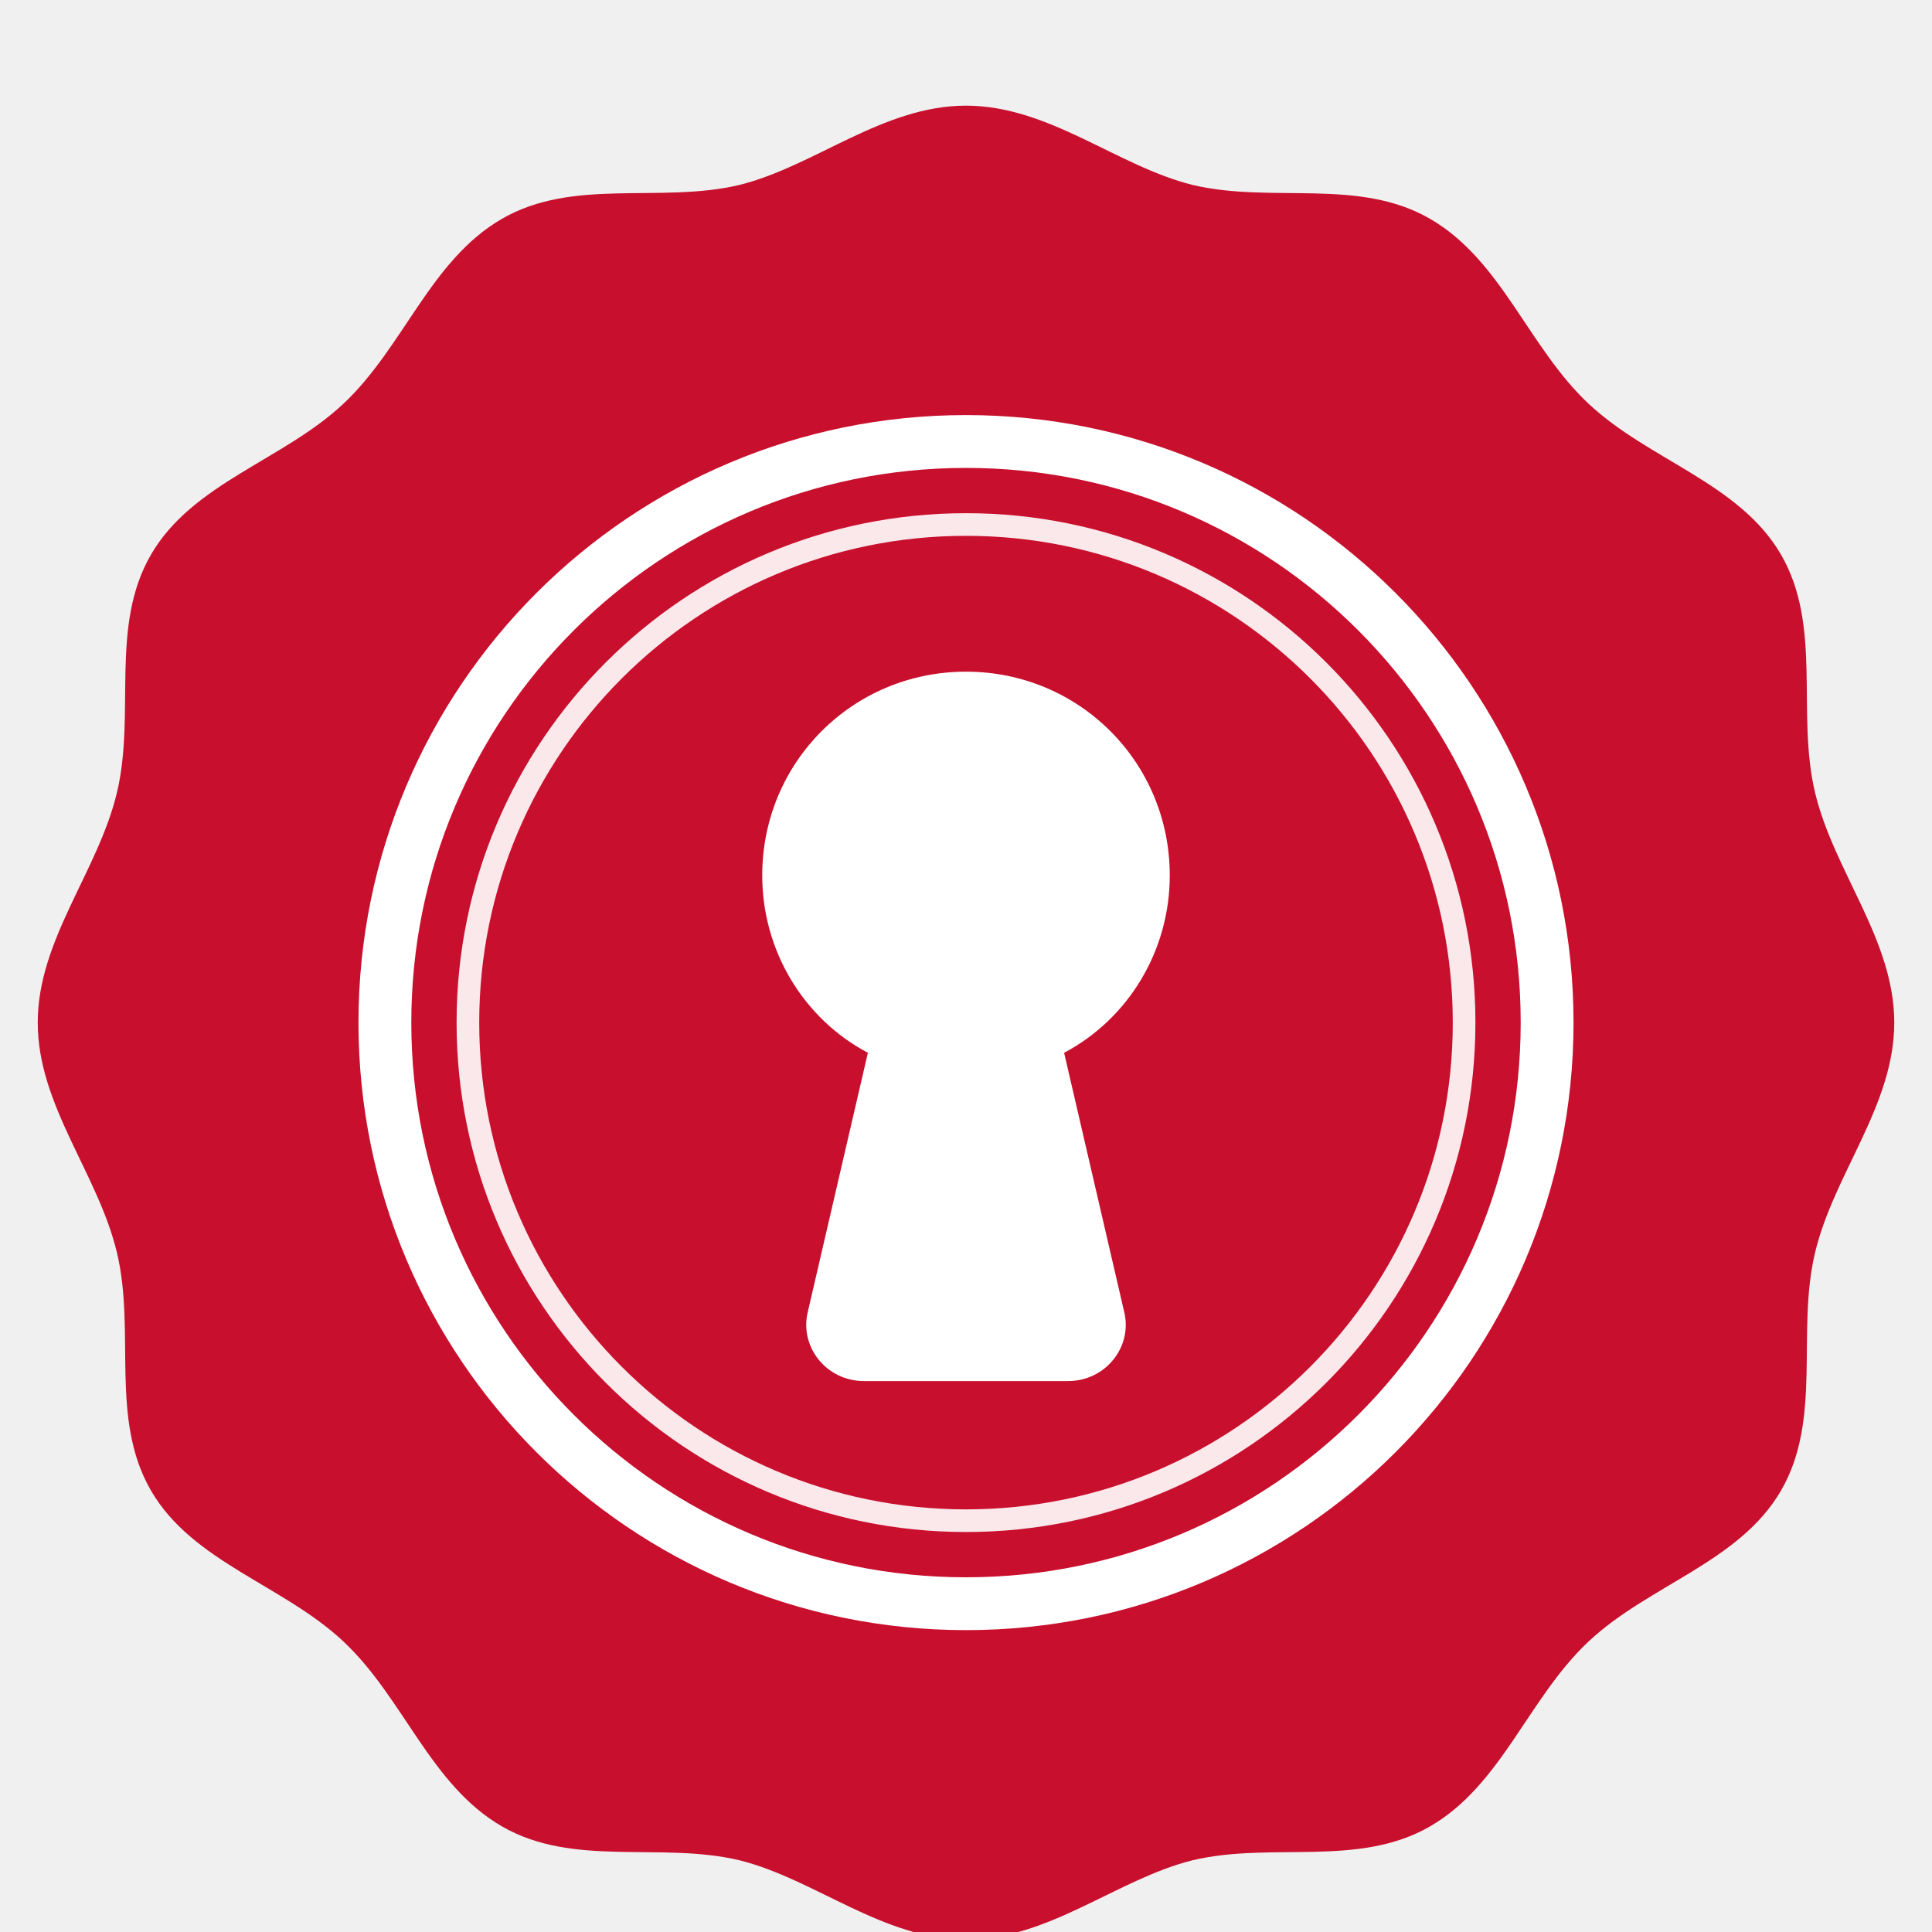
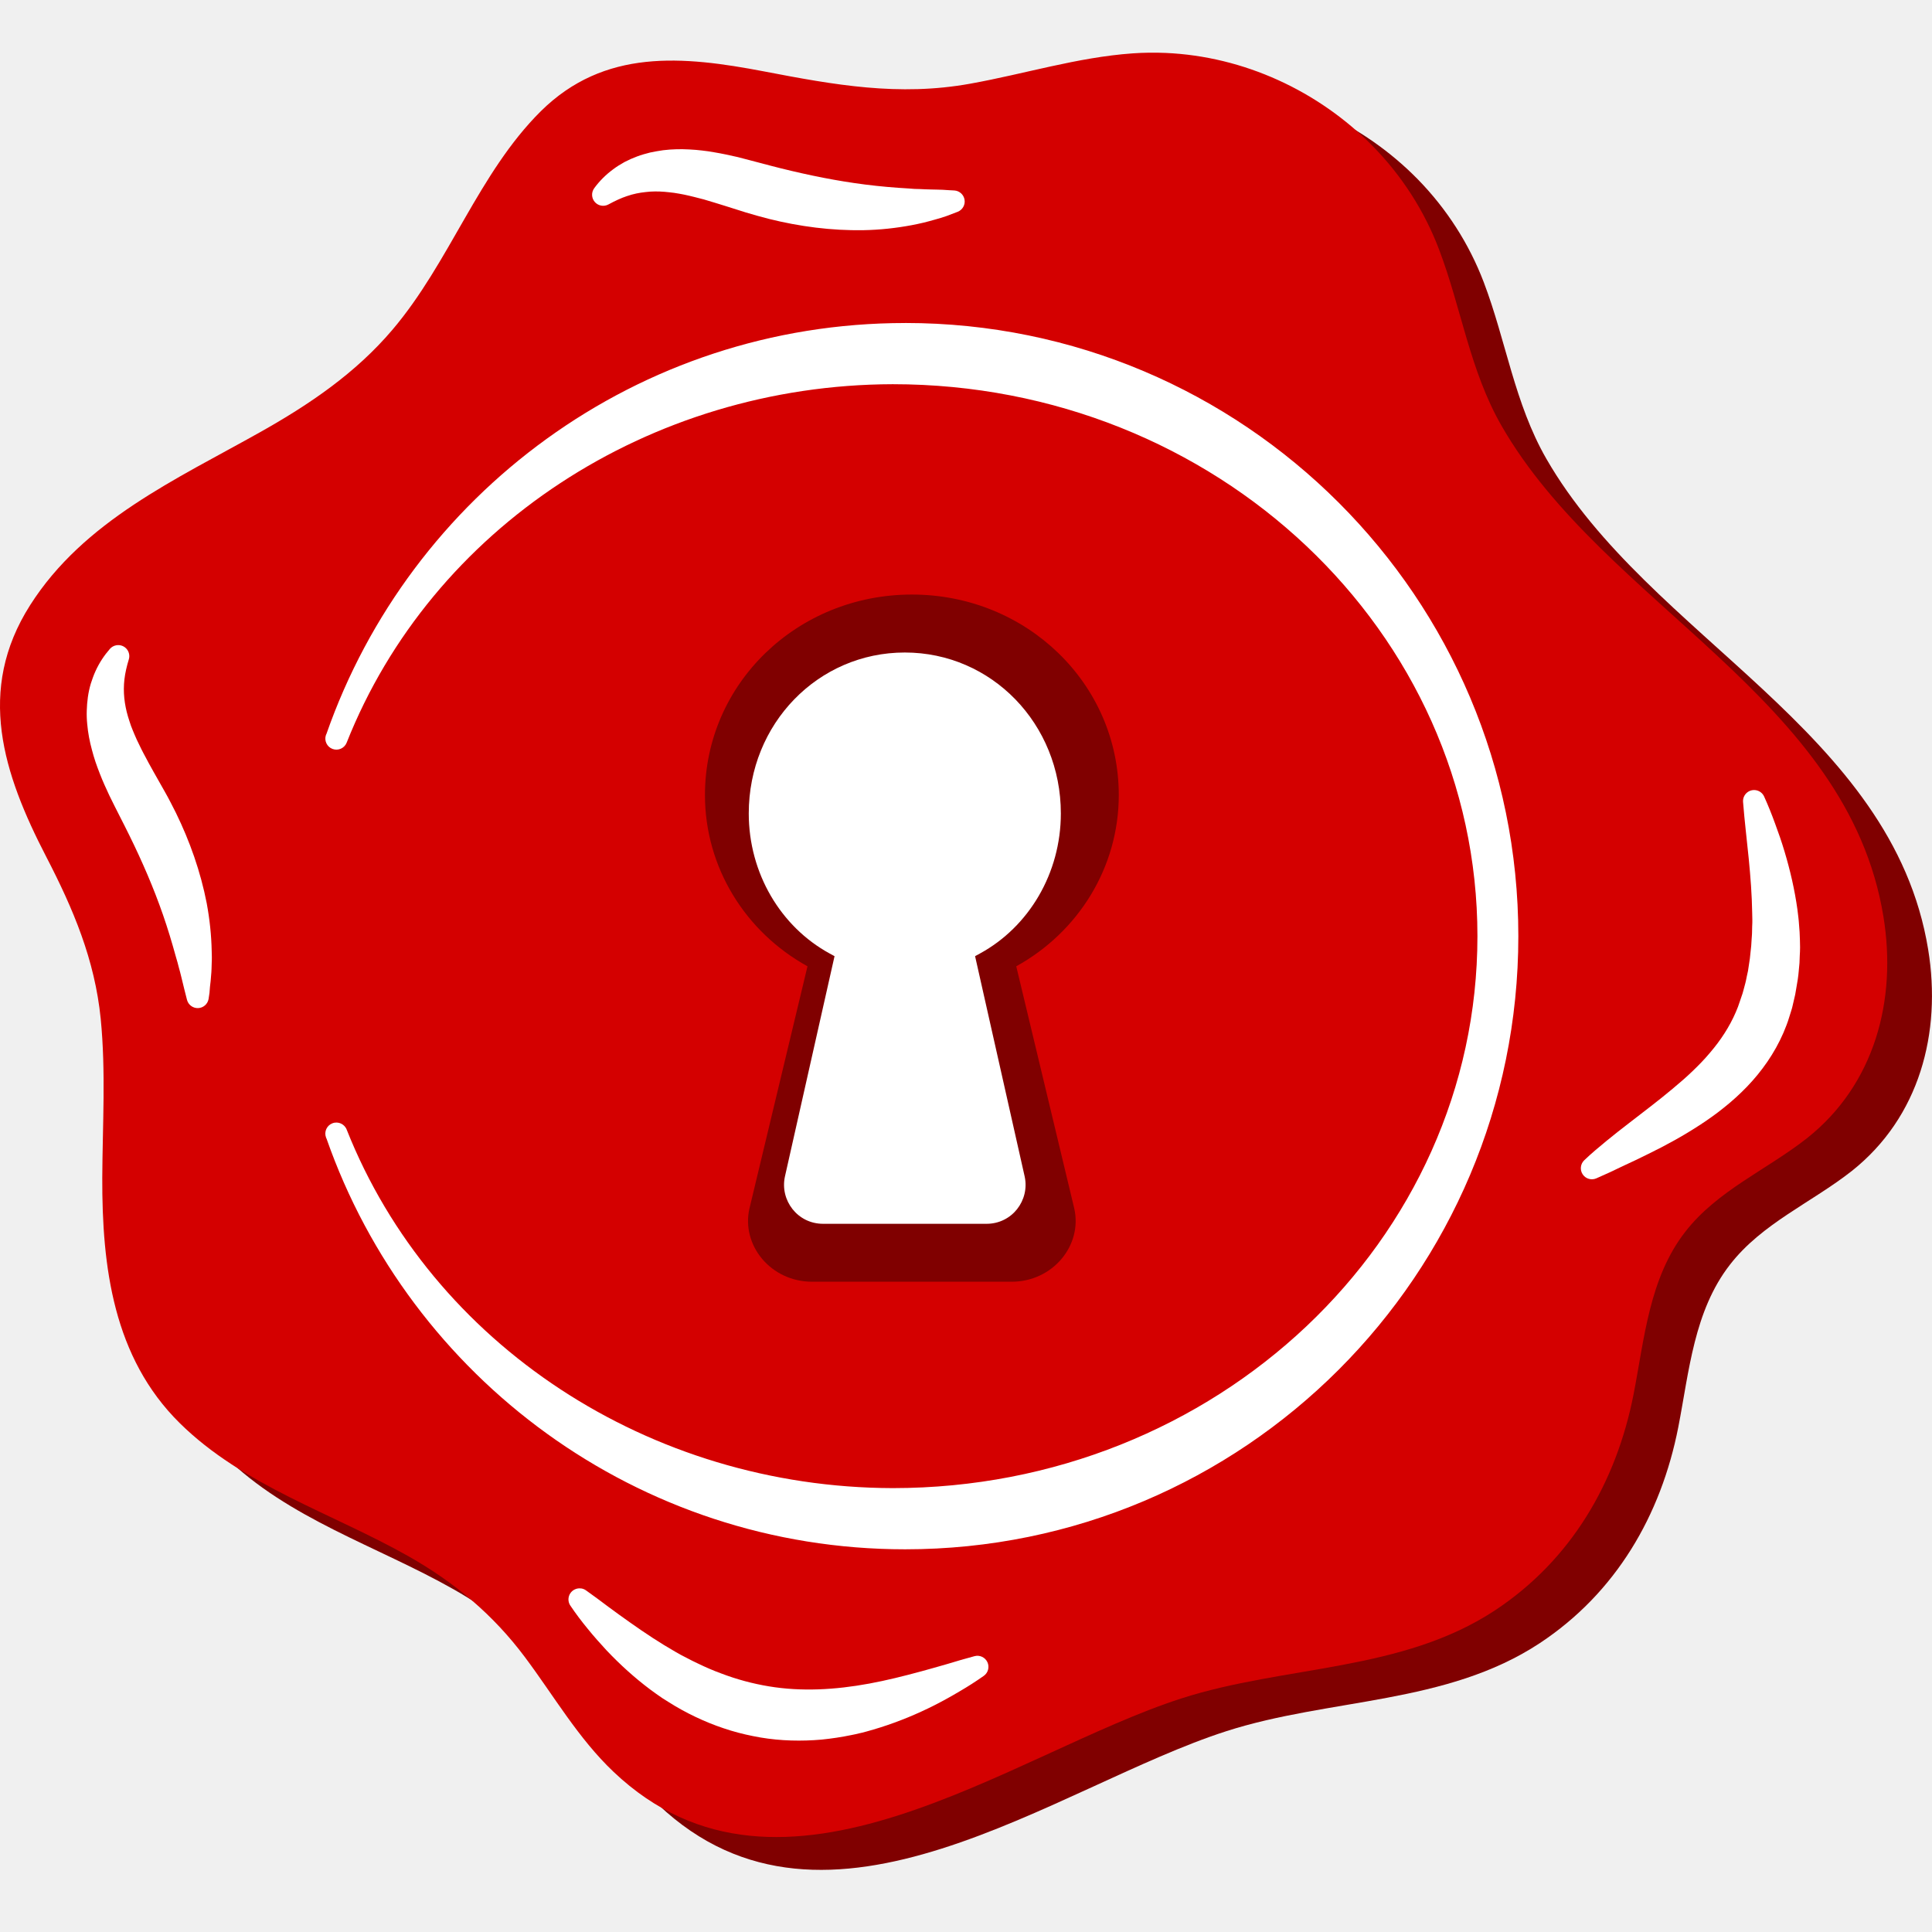
- <svg xmlns="http://www.w3.org/2000/svg" width="512" height="512" viewBox="0 0 512 512" role="img" aria-labelledby="title desc">
-   <path fill="#C8102E" d="     M256 28     C278 28 296 44 316 49     C337 54 360 47 379 58     C398 69 405 92 421 107     C437 122 461 128 472 147     C483 166 476 189 481 210     C486 231 502 249 502 271     C502 293 486 311 481 332     C476 353 483 376 472 395     C461 414 437 420 421 435     C405 450 398 473 379 484     C360 495 337 488 316 493     C296 498 278 514 256 514     C234 514 216 498 196 493     C175 488 152 495 133 484     C114 473 107 450 91 435     C75 420 51 414 40 395     C29 376 36 353 31 332     C26 311 10 293 10 271     C10 249 26 231 31 210     C36 189 29 166 40 147     C51 128 75 122 91 107     C107 92 114 69 133 58     C152 47 175 54 196 49     C216 44 234 28 256 28     Z" />
-   <circle cx="256" cy="271" r="154" fill="none" stroke="#FFFFFF" stroke-width="14" />
-   <circle cx="256" cy="271" r="132" fill="none" stroke="#FFFFFF" stroke-width="6" opacity="0.9" />
-   <path fill="#FFFFFF" d="     M256 178     C226 178 202 202 202 232     C202 252 213 270 230 279     L214 348     C212 357 219 366 229 366     H283     C293 366 300 357 298 348     L282 279     C299 270 310 252 310 232     C310 202 286 178 256 178     Z" />
+ <svg xmlns="http://www.w3.org/2000/svg" width="512" height="512" viewBox="0 0 135.467 135.467" version="1.1" id="svg1">
+   <defs id="defs1" />
+   <g id="layer1">
+     <path id="ellipse6-5-6-4-4" style="fill:#800000;stroke-width:0.107" d="M 84.882,6.015 C 84.103,5.98 83.32,5.99 82.536,6.046 78.674,6.322 74.97,7.487 71.178,8.169 66.16,9.077 61.646,8.258 56.708,7.31 51.019,6.223 45.517,5.69 41.053,10.105 36.687,14.441 34.673,20.692 30.653,25.423 28.075,28.465 24.826,30.668 21.379,32.604 15.492,35.912 9.013,38.816 5.25,44.733 1.447,50.708 3.364,56.555 6.376,62.372 c 1.896,3.664 3.407,7.22 3.822,11.368 0.365,3.704 0.129,7.427 0.109,11.141 -0.02,6.252 0.77,12.603 5.432,17.206 4.474,4.415 10.706,6.311 16.069,9.353 3.22,1.827 5.916,4.089 8.138,7.062 2.025,2.706 3.734,5.689 6.213,8.039 11.842,11.24 27.872,-1.313 39.833,-5.156 7.259,-2.331 15.418,-1.847 21.976,-6.173 5.333,-3.526 8.494,-8.948 9.709,-15.141 0.761,-3.901 1.096,-8.148 3.624,-11.397 2.242,-2.894 5.719,-4.346 8.543,-6.568 4.741,-3.763 6.311,-9.679 5.353,-15.536 -2.509,-15.388 -19.546,-21.828 -26.776,-34.411 -2.232,-3.891 -2.815,-8.247 -4.386,-12.376 -1.027,-2.696 -2.598,-5.136 -4.612,-7.2 C 95.579,8.66 90.335,6.257 84.882,6.015 Z" />
+     <path id="ellipse6-5-6-4" style="fill:#d40000;stroke-width:0.107" d="M 81.746,3.712 C 80.967,3.678 80.184,3.688 79.4,3.743 75.538,4.02 71.834,5.185 68.042,5.866 63.024,6.775 58.511,5.955 53.572,5.007 47.883,3.921 42.382,3.387 37.917,7.802 33.552,12.138 31.537,18.39 27.517,23.121 c -2.578,3.042 -5.827,5.244 -9.274,7.18 -5.887,3.309 -12.366,6.213 -16.129,12.129 -3.803,5.975 -1.886,11.822 1.126,17.64 1.896,3.664 3.407,7.22 3.822,11.368 0.365,3.704 0.129,7.427 0.109,11.141 -0.02,6.252 0.77,12.603 5.432,17.206 4.474,4.415 10.706,6.311 16.069,9.353 3.22,1.827 5.916,4.089 8.138,7.062 2.025,2.706 3.734,5.689 6.213,8.039 11.842,11.24 27.872,-1.313 39.833,-5.156 7.259,-2.331 15.418,-1.847 21.976,-6.173 5.333,-3.526 8.494,-8.948 9.709,-15.141 0.761,-3.901 1.096,-8.148 3.624,-11.397 2.242,-2.894 5.719,-4.346 8.543,-6.568 4.741,-3.763 6.311,-9.679 5.353,-15.536 -2.509,-15.388 -19.546,-21.828 -26.776,-34.411 -2.232,-3.891 -2.815,-8.247 -4.386,-12.376 C 99.874,14.785 98.304,12.346 96.289,10.281 92.443,6.358 87.199,3.954 81.746,3.712 Z" />
+     <path id="path13" style="fill:#ffffff;stroke:none;stroke-width:0;stroke-dasharray:none" d="m 63.442,45.233 c -6.366,0 -11.459,5.246 -11.459,11.804 0,4.372 2.334,8.306 5.942,10.273 l -3.395,15.082 c -0.424,1.967 1.061,3.934 3.183,3.934 h 11.458 c 2.122,0 3.608,-1.967 3.183,-3.934 L 68.959,67.31 c 3.607,-1.967 5.942,-5.901 5.942,-10.273 0,-6.557 -5.093,-11.804 -11.459,-11.804 z" />
+     <path id="path12" style="color:#000000;fill:#ffffff;stroke:none;stroke-width:1.551;stroke-linecap:round;stroke-linejoin:round;stroke-dasharray:none;stroke-opacity:1;-inkscape-stroke:none" d="m 8.334,45.234 a 0.775,0.775 0 0 0 -0.175,0.01 0.775,0.775 0 0 0 -0.451,0.252 c -0.403,0.459 -0.751,0.985 -1.012,1.563 -0.141,0.307 -0.238,0.6 -0.326,0.866 a 0.775,0.775 0 0 0 -0.008,0.025 c -0.09,0.305 -0.157,0.619 -0.202,0.941 -0.045,0.314 -0.066,0.627 -0.076,0.931 -0.011,0.32 7.2e-5,0.64 0.033,0.96 0.054,0.623 0.172,1.22 0.329,1.796 0.073,0.282 0.156,0.564 0.25,0.845 0.096,0.288 0.2,0.556 0.299,0.813 0.209,0.544 0.445,1.055 0.673,1.543 a 0.775,0.775 0 0 0 0.005,0.009 c 0.482,0.994 0.957,1.885 1.403,2.798 a 0.775,0.775 0 0 0 0.001,0.002 c 0.898,1.825 1.694,3.662 2.353,5.561 0.329,0.949 0.62,1.91 0.893,2.904 a 0.775,0.775 0 0 0 0.003,0.011 l 0.109,0.375 a 0.775,0.775 0 0 0 0.009,0.03 c 0.023,0.069 0.049,0.176 0.079,0.304 a 0.775,0.775 0 0 0 0.009,0.035 c 0.068,0.242 0.134,0.488 0.189,0.726 0.064,0.275 0.133,0.532 0.188,0.77 a 0.775,0.775 0 0 0 0.006,0.027 c 0.063,0.234 0.123,0.5 0.198,0.78 a 0.775,0.775 0 0 0 1.511,-0.06 c 0.054,-0.289 0.086,-0.576 0.098,-0.851 0.04,-0.281 0.06,-0.547 0.079,-0.796 0.034,-0.325 0.034,-0.611 0.043,-0.856 l -0.002,0.027 c 0.012,-0.172 0.012,-0.322 0.012,-0.46 a 0.775,0.775 0 0 0 0,-0.019 l -0.01,-0.4 c -2.9e-5,-0.002 -5.06e-4,-0.003 -5.06e-4,-0.005 -0.021,-1.122 -0.144,-2.249 -0.348,-3.352 a 0.775,0.775 0 0 0 -10e-4,-0.006 c -0.429,-2.208 -1.184,-4.346 -2.159,-6.337 a 0.775,0.775 0 0 0 -0.005,-0.011 C 12.086,56.508 11.844,56.013 11.56,55.519 l -0.768,-1.358 a 0.775,0.775 0 0 0 -0.004,-0.006 c -0.246,-0.425 -0.479,-0.872 -0.718,-1.321 a 0.775,0.775 0 0 0 -0.004,-0.006 C 9.962,52.635 9.859,52.42 9.75,52.193 a 0.775,0.775 0 0 0 -0.012,-0.024 C 9.636,51.973 9.545,51.764 9.446,51.536 9.357,51.332 9.274,51.12 9.187,50.899 9.109,50.665 9.036,50.452 8.975,50.246 a 0.775,0.775 0 0 0 -0.001,-0.004 C 8.849,49.822 8.76,49.384 8.716,48.952 c -0.044,-0.43 -0.044,-0.878 0.009,-1.323 0.052,-0.445 0.16,-0.914 0.307,-1.393 a 0.775,0.775 0 0 0 -0.698,-1.002 z" />
+     <path id="path11" style="color:#000000;fill:#ffffff;stroke:none;stroke-width:1.551;stroke-linecap:round;stroke-linejoin:round;stroke-dasharray:none;stroke-opacity:1;-inkscape-stroke:none" d="m 40.75,111.38 a 0.775,0.775 0 0 0 -0.354,0.029 l 5.05e-4,5.1e-4 a 0.775,0.775 0 0 0 -0.405,1.171 c 0.38,0.566 0.79,1.108 1.218,1.627 0.431,0.533 0.876,1.029 1.324,1.516 a 0.775,0.775 0 0 0 0.009,0.009 c 0.926,0.976 1.945,1.904 3.051,2.733 a 0.775,0.775 0 0 0 0.004,0.003 c 0.274,0.203 0.559,0.406 0.846,0.601 a 0.775,0.775 0 0 0 0.011,0.007 c 0.307,0.201 0.6,0.372 0.875,0.543 a 0.775,0.775 0 0 0 0.013,0.008 c 0.612,0.363 1.241,0.683 1.888,0.97 0.653,0.29 1.325,0.538 2.006,0.745 0.688,0.209 1.382,0.363 2.087,0.486 a 0.775,0.775 0 0 0 0.004,0.001 c 1.427,0.24 2.875,0.27 4.285,0.146 a 0.775,0.775 0 0 0 0.012,-0.001 c 0.689,-0.071 1.381,-0.173 2.069,-0.316 0.198,-0.035 0.369,-0.078 0.528,-0.116 a 0.775,0.775 0 0 0 0.011,-0.003 c 0.121,-0.03 0.305,-0.061 0.528,-0.131 0.121,-0.038 0.289,-0.077 0.484,-0.138 0.171,-0.05 0.33,-0.1 0.484,-0.148 a 0.775,0.775 0 0 0 0.004,-0.001 c 1.315,-0.418 2.569,-0.938 3.778,-1.548 a 0.775,0.775 0 0 0 0.003,-0.002 c 0.597,-0.304 1.184,-0.627 1.76,-0.971 0.582,-0.337 1.153,-0.704 1.702,-1.09 a 0.775,0.775 0 0 0 -0.642,-1.385 c -0.66,0.173 -1.292,0.364 -1.914,0.551 -0.621,0.177 -1.226,0.353 -1.835,0.517 a 0.775,0.775 0 0 0 -0.002,0 c -1.224,0.333 -2.428,0.633 -3.631,0.855 a 0.775,0.775 0 0 0 -10e-4,0 c -2.396,0.443 -4.765,0.571 -7.031,0.195 a 0.775,0.775 0 0 0 -5.05e-4,0 c -1.144,-0.189 -2.269,-0.492 -3.355,-0.907 a 0.775,0.775 0 0 0 -0.013,-0.005 c -0.541,-0.196 -1.08,-0.432 -1.616,-0.691 a 0.775,0.775 0 0 0 -0.01,-0.005 c -0.263,-0.122 -0.526,-0.254 -0.79,-0.395 a 0.775,0.775 0 0 0 -0.02,-0.01 c -0.263,-0.132 -0.524,-0.271 -0.771,-0.418 a 0.775,0.775 0 0 0 -0.01,-0.006 c -1.058,-0.606 -2.084,-1.283 -3.118,-2.015 a 0.775,0.775 0 0 0 -0.004,-0.003 c -0.514,-0.359 -1.023,-0.731 -1.545,-1.115 -0.511,-0.383 -1.038,-0.781 -1.584,-1.165 a 0.775,0.775 0 0 0 -0.33,-0.132 z" />
+     <path id="path6" style="color:#000000;fill:#ffffff;stroke:none;stroke-width:1.551;stroke-linecap:round;stroke-linejoin:round;-inkscape-stroke:none" d="m 123.158,55.414 a 0.775,0.775 0 0 0 -0.939,0.815 c 0.051,0.677 0.121,1.346 0.19,2.008 a 0.775,0.775 0 0 0 0,10e-4 l 0.207,1.96 c 0.127,1.293 0.224,2.566 0.243,3.808 a 0.775,0.775 0 0 0 0,0.011 c 0.01,0.326 0.018,0.619 10e-4,0.886 a 0.775,0.775 0 0 0 -0.002,0.032 l -0.01,0.474 a 0.775,0.775 0 0 0 0,0.016 c 0,0.093 -0.016,0.235 -0.028,0.426 l -0.029,0.463 c -0.019,0.165 -0.03,0.307 -0.045,0.427 a 0.775,0.775 0 0 0 -0.002,0.014 l -0.047,0.448 -0.067,0.447 -0.065,0.429 -0.094,0.431 a 0.775,0.775 0 0 0 -0.004,0.022 c -0.029,0.152 -0.055,0.28 -0.086,0.397 l -0.118,0.443 -0.059,0.215 c -0.022,0.077 -0.039,0.127 -0.034,0.116 a 0.775,0.775 0 0 0 -0.021,0.056 l -0.148,0.435 a 0.775,0.775 0 0 0 -0.009,0.027 c -0.076,0.252 -0.171,0.488 -0.286,0.757 -0.439,1.015 -1.056,1.966 -1.811,2.842 a 0.775,0.775 0 0 0 -0.008,0.01 c -0.369,0.442 -0.782,0.866 -1.224,1.289 -0.219,0.21 -0.448,0.42 -0.676,0.619 -0.229,0.2 -0.472,0.404 -0.719,0.612 -0.966,0.812 -1.995,1.586 -3.047,2.4 -0.523,0.405 -1.054,0.815 -1.581,1.25 -0.514,0.425 -1.043,0.861 -1.554,1.351 a 0.775,0.775 0 0 0 0.847,1.271 c 0.62,-0.27 1.232,-0.551 1.846,-0.853 0.603,-0.277 1.207,-0.564 1.803,-0.862 1.214,-0.592 2.415,-1.248 3.582,-2.009 l 0.002,-0.001 c 0.291,-0.187 0.586,-0.391 0.869,-0.593 0.285,-0.204 0.573,-0.42 0.855,-0.649 0.559,-0.445 1.106,-0.941 1.614,-1.469 0.512,-0.533 0.994,-1.119 1.425,-1.749 0.431,-0.63 0.81,-1.305 1.118,-2.016 a 0.775,0.775 0 0 0 0.006,-0.013 c 0.138,-0.336 0.288,-0.694 0.402,-1.084 l 0.15,-0.478 c 0.04,-0.121 0.067,-0.231 0.089,-0.331 l 0.059,-0.254 0.119,-0.513 a 0.775,0.775 0 0 0 0.009,-0.047 c 0.029,-0.172 0.059,-0.34 0.089,-0.521 v -0.003 l 0.088,-0.521 a 0.775,0.775 0 0 0 0,-5.04e-4 0.775,0.775 0 0 0 0,-5.04e-4 0.775,0.775 0 0 0 0,-5.03e-4 0.775,0.775 0 0 0 0,-5.04e-4 0.775,0.775 0 0 0 0,-5.13e-4 c 0.038,-0.228 0.048,-0.413 0.065,-0.565 a 0.775,0.775 0 0 0 0.001,-0.013 l 0.049,-0.523 a 0.775,0.775 0 0 0 0.003,-0.043 l 0.019,-0.51 10e-4,-0.014 c 0.01,-0.172 0.02,-0.351 0.02,-0.553 a 0.775,0.775 0 0 0 0,-0.015 l -0.01,-0.513 a 0.775,0.775 0 0 0 -0.002,-0.031 c -0.008,-0.136 -0.008,-0.313 -0.02,-0.513 a 0.775,0.775 0 0 0 -10e-4,-0.014 l -0.038,-0.499 c -0.022,-0.38 -0.075,-0.74 -0.113,-1.063 a 0.775,0.775 0 0 0 -0.002,-0.016 c -0.194,-1.399 -0.51,-2.752 -0.904,-4.067 a 0.775,0.775 0 0 0 -10e-4,-0.002 c -0.1,-0.33 -0.202,-0.656 -0.315,-0.985 -0.109,-0.317 -0.219,-0.628 -0.339,-0.949 l -10e-4,-0.002 c -0.234,-0.65 -0.488,-1.281 -0.773,-1.912 a 0.775,0.775 0 0 0 -0.541,-0.438 z" />
+     <path id="path5" style="color:#000000;fill:#ffffff;stroke:none;stroke-width:1.551;stroke-linecap:round;stroke-linejoin:round;-inkscape-stroke:none" d="m 47.881,10.462 c -0.15,-0.002 -0.301,-0.001 -0.453,0.003 v 5.04e-4 c -0.306,0.008 -0.615,0.029 -0.923,0.067 a 0.775,0.775 0 0 0 -0.016,0.002 c -0.292,0.042 -0.594,0.094 -0.892,0.158 a 0.775,0.775 0 0 0 -0.026,0.006 c -0.293,0.073 -0.597,0.159 -0.901,0.272 -0.298,0.11 -0.592,0.241 -0.869,0.385 a 0.775,0.775 0 0 0 -0.021,0.012 c -0.258,0.145 -0.533,0.308 -0.799,0.512 -0.505,0.372 -0.953,0.819 -1.316,1.318 a 0.775,0.775 0 0 0 0.996,1.138 c 0.452,-0.245 0.886,-0.45 1.303,-0.587 a 0.775,0.775 0 0 0 0.014,-0.004 c 0.419,-0.145 0.853,-0.233 1.286,-0.277 a 0.775,0.775 0 0 0 0.016,-0.002 c 0.421,-0.052 0.863,-0.053 1.304,-0.017 a 0.775,0.775 0 0 0 10e-4,0 c 0.22,0.018 0.442,0.045 0.685,0.074 0.238,0.038 0.46,0.075 0.687,0.121 0.224,0.045 0.451,0.101 0.702,0.162 0.241,0.058 0.465,0.114 0.697,0.179 0.489,0.149 0.965,0.286 1.44,0.438 a 0.775,0.775 0 0 0 0.003,10e-4 l 1.501,0.474 a 0.775,0.775 0 0 0 0.005,0.002 c 0.534,0.164 1.067,0.305 1.591,0.443 a 0.775,0.775 0 0 0 0.01,0.003 c 2.152,0.538 4.401,0.834 6.651,0.794 1.133,-0.021 2.262,-0.144 3.358,-0.349 a 0.775,0.775 0 0 0 0.01,-0.002 l 0.395,-0.079 a 0.775,0.775 0 0 0 0.022,-0.005 c 0.12,-0.028 0.258,-0.057 0.395,-0.089 a 0.775,0.775 0 0 0 0.027,-0.006 c 0.23,-0.062 0.501,-0.123 0.792,-0.212 0.271,-0.073 0.541,-0.156 0.811,-0.249 a 0.775,0.775 0 0 0 0.034,-0.013 c 0.224,-0.089 0.481,-0.178 0.751,-0.286 a 0.775,0.775 0 0 0 -0.233,-1.494 c -0.312,-0.022 -0.57,-0.023 -0.78,-0.046 a 0.775,0.775 0 0 0 -0.085,-0.004 c -0.217,0 -0.485,-0.02 -0.79,-0.02 -0.228,0 -0.475,-0.019 -0.762,-0.029 a 0.775,0.775 0 0 0 -0.028,-10e-4 c -0.09,0 -0.21,-0.007 -0.351,-0.009 l -0.381,-0.029 a 0.775,0.775 0 0 0 -0.014,-10e-4 c -1.022,-0.058 -2.032,-0.146 -3.029,-0.272 -1.997,-0.252 -3.961,-0.65 -5.935,-1.139 -0.981,-0.243 -1.959,-0.519 -3.029,-0.79 a 0.775,0.775 0 0 0 -0.019,-0.004 c -0.523,-0.119 -1.07,-0.24 -1.64,-0.334 -0.285,-0.053 -0.577,-0.094 -0.869,-0.126 -0.276,-0.03 -0.57,-0.061 -0.882,-0.073 -0.148,-0.008 -0.297,-0.013 -0.447,-0.016 z" />
+     <path id="path4" style="color:#000000;fill:#ffffff;stroke-width:0.977;stroke-linecap:round;stroke-linejoin:round;-inkscape-stroke:none" d="m 63.469,22.649 c -18.769,0 -34.719,12.036 -40.58,28.813 -0.007,0.017 -0.018,0.031 -0.025,0.048 h 0.002 c -0.004,0.011 -0.01,0.021 -0.014,0.032 a 0.775,0.775 0 0 0 1.452,0.54 C 30.276,37.012 45.519,26.984 62.595,26.939 85.271,26.939 103.594,44.282 103.594,65.642 103.594,87 85.272,104.342 62.597,104.343 45.527,104.3 30.29,94.278 24.313,79.216 a 0.775,0.775 0 0 0 -1.454,0.54 c 0.004,0.011 0.009,0.021 0.013,0.032 h -0.002 c 0.007,0.017 0.018,0.032 0.025,0.049 5.868,16.767 21.818,28.796 40.574,28.796 23.739,0 42.993,-19.254 42.993,-42.993 -1e-5,-23.739 -19.262,-42.993 -42.993,-42.993 z" />
+     <path id="path3" style="color:#000000;fill:#800000;stroke-width:0.977;-inkscape-stroke:none" d="m 63.938,41.688 c -8.039,2.64e-4 -14.508,6.252 -14.508,14.061 0,5.066 2.832,9.6 7.189,12.005 l -4.066,16.97 -0.002,0.002 c -0.594,2.587 1.499,5.146 4.39,5.146 h 13.991 c 2.891,10e-7 4.984,-2.559 4.39,-5.146 v -0.002 L 71.257,67.754 c 4.357,-2.404 7.189,-6.938 7.189,-12.005 0,-7.809 -6.468,-14.061 -14.508,-14.061 z m -0.496,4.064 c 6.082,0 10.942,4.996 10.942,11.285 0,4.188 -2.237,7.947 -5.672,9.82 l -0.342,0.187 3.48,15.462 c 0.354,1.653 -0.877,3.304 -2.678,3.304 H 57.715 c -1.802,0 -3.036,-1.654 -2.679,-3.308 l 3.48,-15.458 -0.343,-0.187 c -3.435,-1.873 -5.672,-5.632 -5.672,-9.82 0,-6.29 4.86,-11.285 10.942,-11.285 z" />
+   </g>
</svg>
